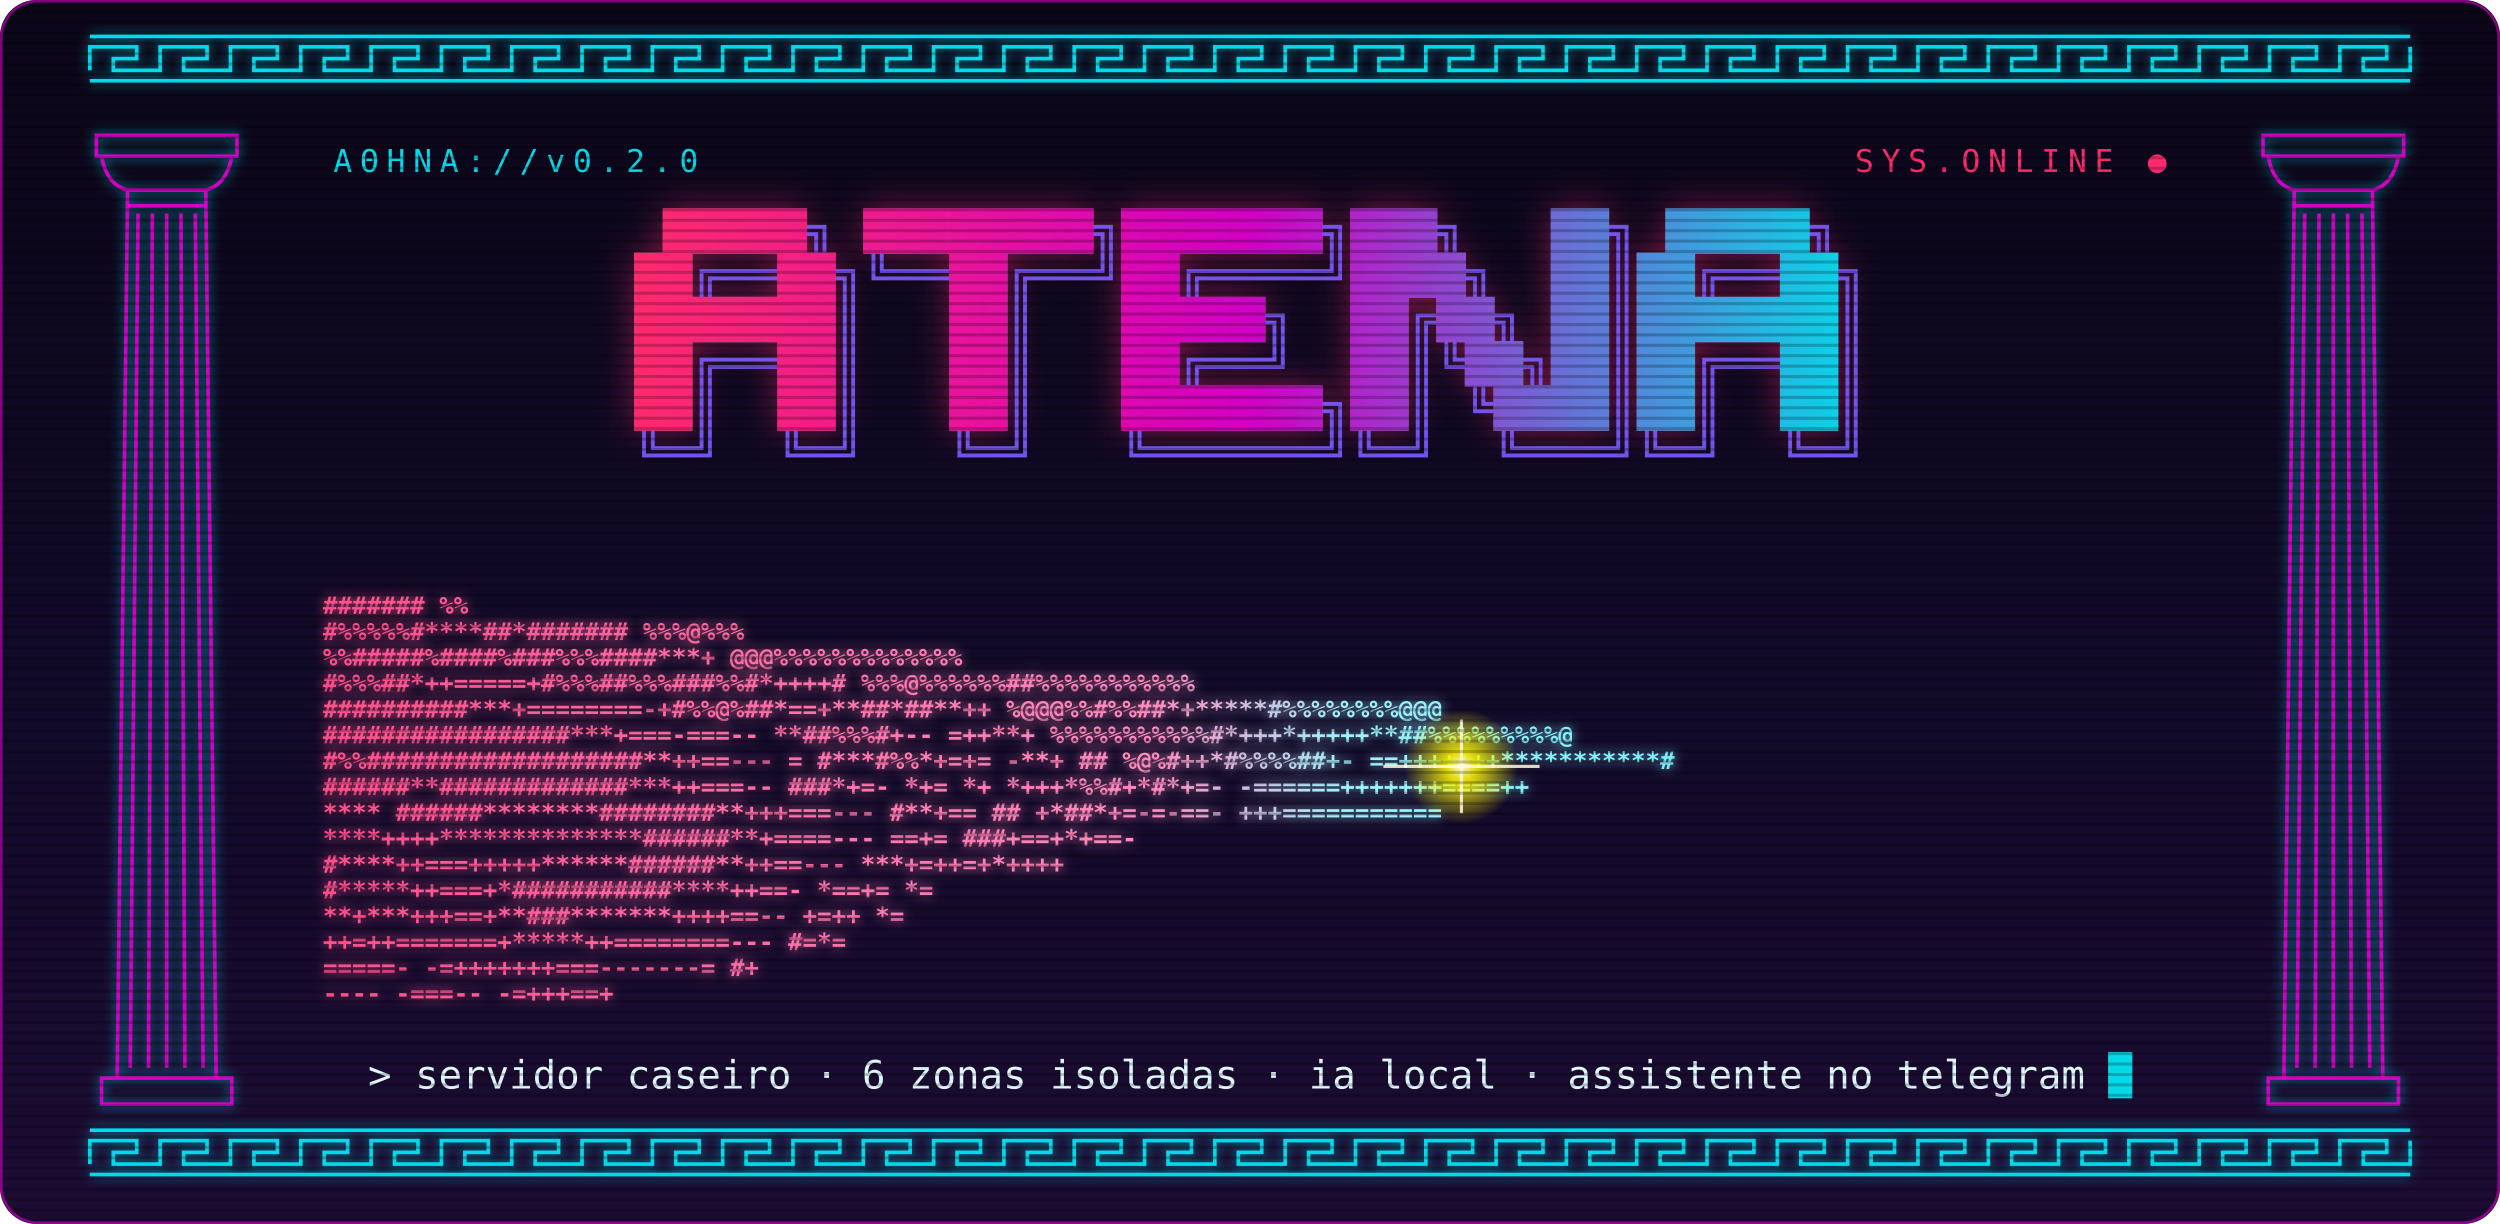
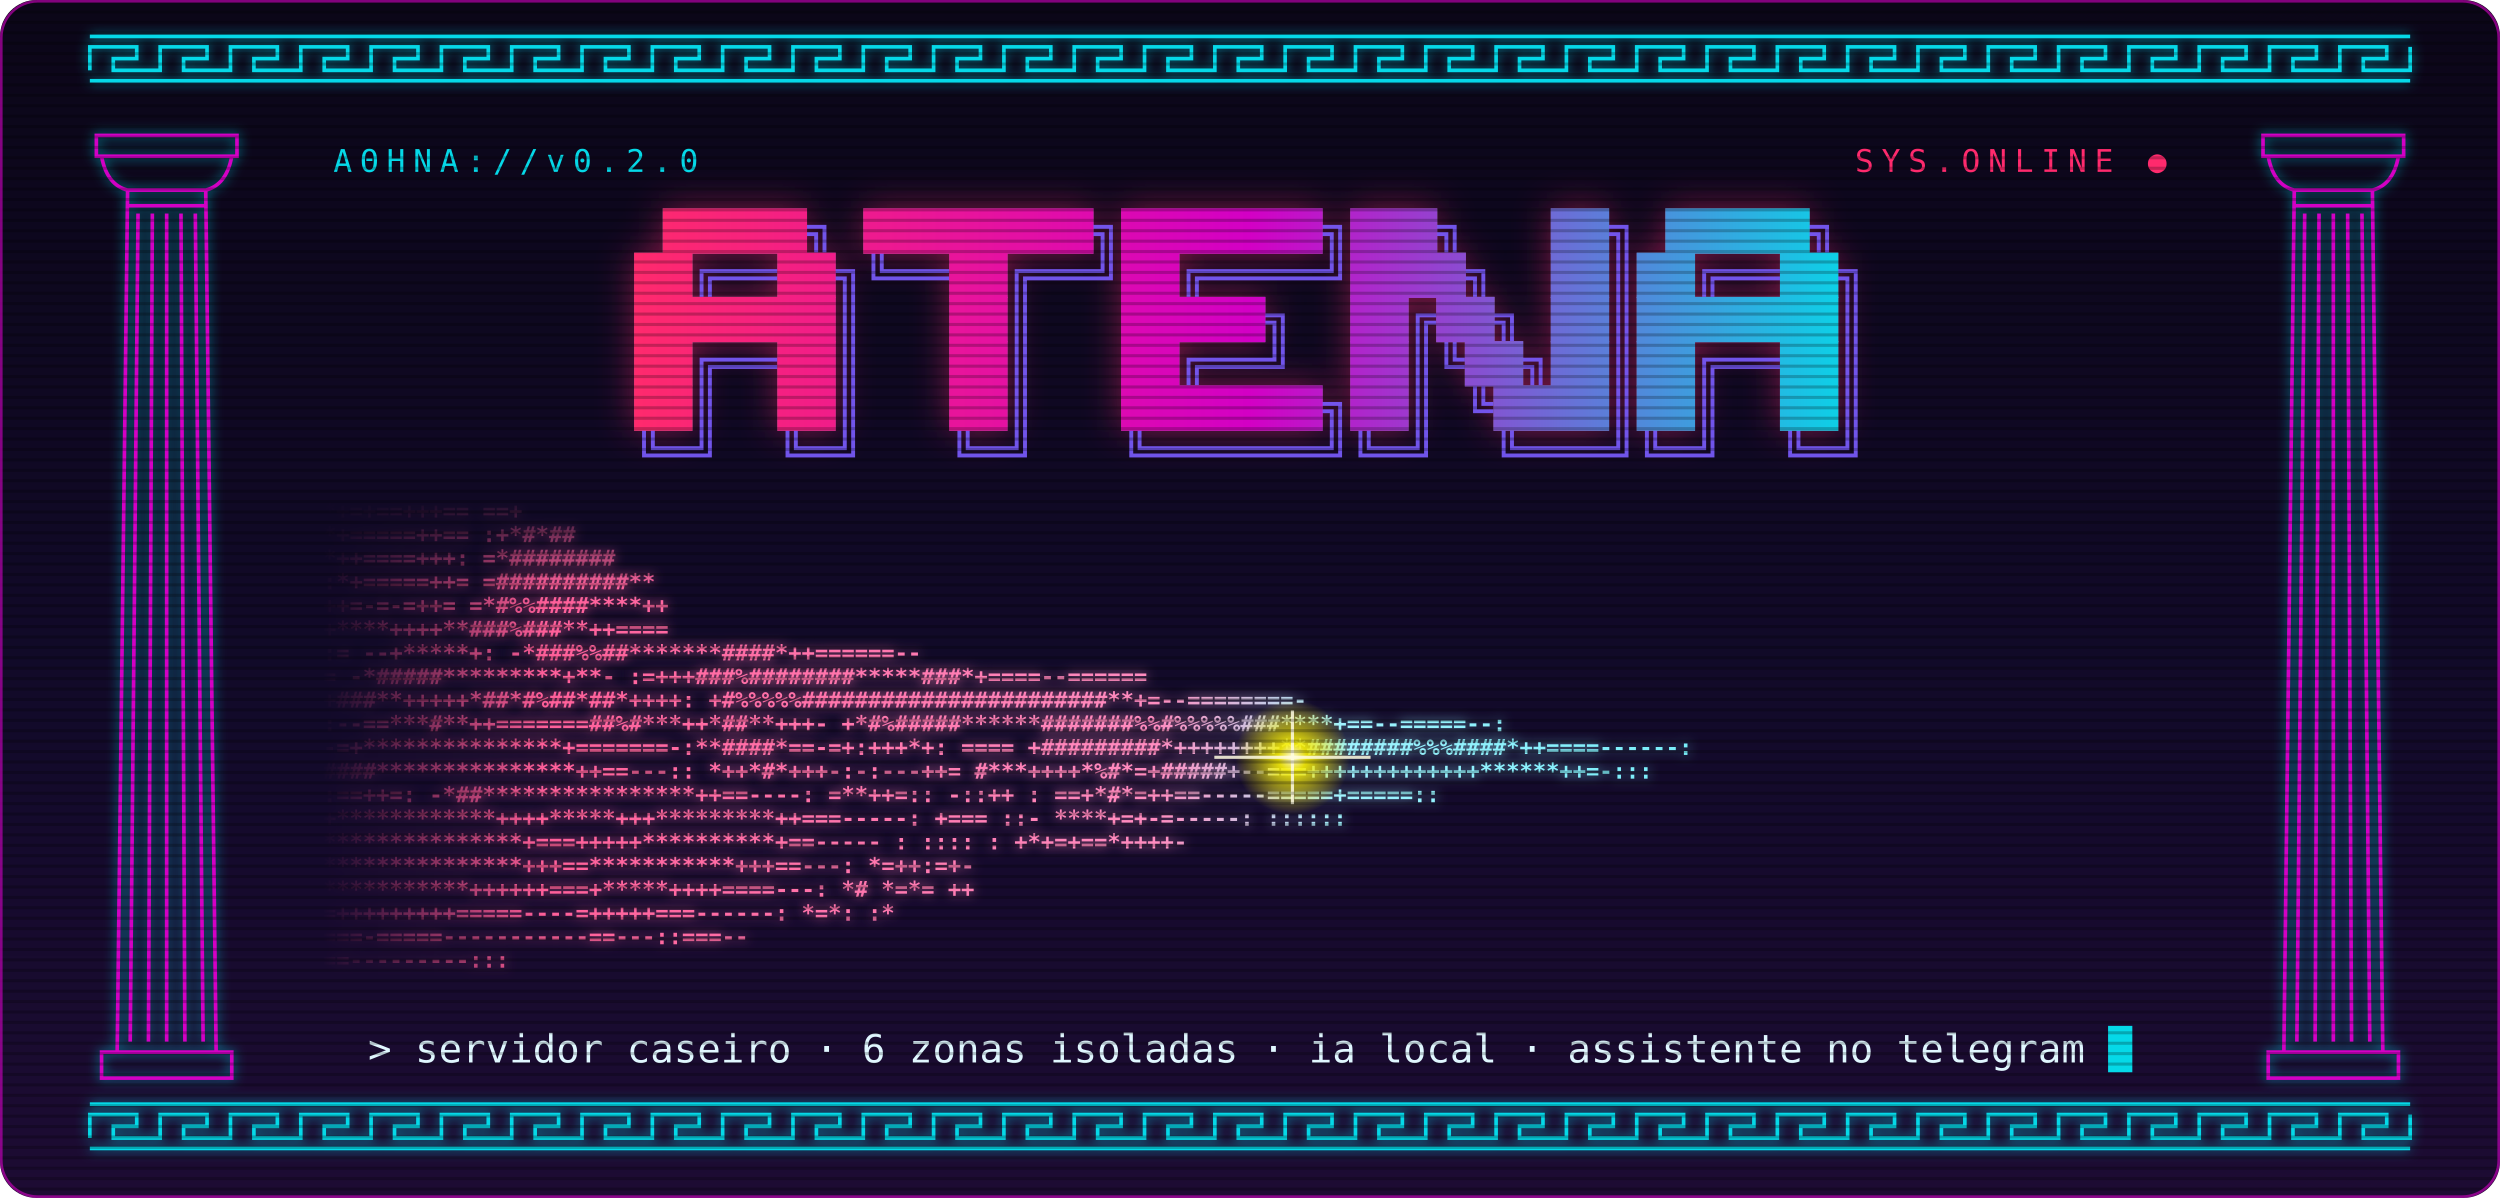
- <svg xmlns="http://www.w3.org/2000/svg" viewBox="0 0 960 470" width="960" height="470" role="img" aria-label="ATENA">
+ <svg xmlns="http://www.w3.org/2000/svg" viewBox="0 0 960 460" width="960" height="460" role="img" aria-label="ATENA">
  <defs>
    <linearGradient id="neon" gradientUnits="userSpaceOnUse" x1="244" y1="0" x2="716" y2="0">
      <stop offset="0" stop-color="#ff2a6d" />
      <stop offset=".5" stop-color="#d300c5" />
      <stop offset="1" stop-color="#05d9e8" />
    </linearGradient>
    <linearGradient id="maos" gradientUnits="userSpaceOnUse" x1="124" y1="0" x2="836" y2="0">
      <stop offset="0" stop-color="#ff4f8b" />
      <stop offset=".45" stop-color="#ff8cc0" />
      <stop offset=".55" stop-color="#9ff3ff" />
      <stop offset="1" stop-color="#3fe6f2" />
    </linearGradient>
    <linearGradient id="fundo" x1="0" y1="0" x2="0" y2="1">
      <stop offset="0" stop-color="#0b0618" />
      <stop offset=".6" stop-color="#120a2a" />
      <stop offset="1" stop-color="#1d0b33" />
    </linearGradient>
    <radialGradient id="luz">
      <stop offset="0" stop-color="#fffbe0" />
      <stop offset=".25" stop-color="#f9f002" stop-opacity=".9" />
      <stop offset="1" stop-color="#f9f002" stop-opacity="0" />
    </radialGradient>
+     <linearGradient id="lados" gradientUnits="userSpaceOnUse" x1="124" y1="0" x2="836" y2="0">
+       <stop offset="0" stop-color="#000" />
+       <stop offset=".12" stop-color="#fff" />
+       <stop offset=".86" stop-color="#fff" />
+       <stop offset="1" stop-color="#000" />
+     </linearGradient>
+     <linearGradient id="topo" gradientUnits="userSpaceOnUse" x1="0" y1="190" x2="0" y2="226">
+       <stop offset="0" stop-color="#000" />
+       <stop offset="1" stop-color="#000" stop-opacity="0" />
+     </linearGradient>
+     <mask id="desvanece" maskUnits="userSpaceOnUse" x="0" y="0" width="960" height="460">
+       <rect x="124" y="180" width="712" height="460" fill="url(#lados)" />
+       <rect x="124" y="180" width="712" height="46" fill="url(#topo)" />
+     </mask>
    <filter id="brilho" x="-20%" y="-40%" width="140%" height="180%">
      <feGaussianBlur stdDeviation="7" />
    </filter>
    <filter id="brilho-fino" x="-10%" y="-10%" width="120%" height="120%">
      <feGaussianBlur stdDeviation="2.2" />
    </filter>
    <pattern id="varredura" width="4" height="4" patternUnits="userSpaceOnUse">
      <rect width="4" height="1.2" fill="#000" opacity=".22" />
    </pattern>
    <clipPath id="moldura">
-       <rect width="960" height="470" rx="14" />
+       <rect width="960" height="460" rx="14" />
    </clipPath>
  </defs>
  <style>
  .glitch-c { animation: gc 7s steps(1) infinite; }
  .glitch-m { animation: gm 7s steps(1) infinite; }
-   .faisca { animation: pulso 2.4s ease-in-out infinite; transform-origin: 561.2px 294.3px; }
+   .faisca { animation: pulso 2.4s ease-in-out infinite; transform-origin: 496.3px 290.8px; }
  .cursor { animation: pisca 1.1s steps(1) infinite; }
  @keyframes gc { 0%,88%,100% { transform: translate(-2px,0); } 90% { transform: translate(-9px,2px); } 92% { transform: translate(5px,-1px); } 94% { transform: translate(-4px,0); } }
  @keyframes gm { 0%,88%,100% { transform: translate(2px,0); } 90% { transform: translate(8px,-2px); } 92% { transform: translate(-6px,1px); } 94% { transform: translate(3px,0); } }
  @keyframes pulso { 0%,100% { opacity: .75; transform: scale(.85); } 50% { opacity: 1; transform: scale(1.15); } }
  @keyframes pisca { 50% { opacity: 0; } }
  @media (prefers-reduced-motion: reduce) { .glitch-c, .glitch-m, .faisca, .cursor { animation: none; } }
  text { font-family: ui-monospace, "SFMono-Regular", Menlo, Consolas, "DejaVu Sans Mono", monospace; }
-   .maos text { font-size: 9.27px; font-weight: 700; white-space: pre; }
+   .maos text { font-size: 8.48px; font-weight: 700; white-space: pre; }
</style>
  <g clip-path="url(#moldura)">
-     <rect width="960" height="470" fill="url(#fundo)" />
+     <rect width="960" height="460" fill="url(#fundo)" />
    <g stroke="#05d9e8" fill="none" stroke-width="1.4">
      <g filter="url(#brilho-fino)" opacity=".7">
        <path d="M34.5 27.0V18.0 H52.5V22.5H43.5V27.0H61.5V18.0 H79.5V22.5H70.5V27.0H88.5V18.0 H106.5V22.5H97.5V27.0H115.5V18.0 H133.5V22.5H124.5V27.0H142.5V18.0 H160.5V22.5H151.5V27.0H169.5V18.0 H187.5V22.5H178.5V27.0H196.5V18.0 H214.5V22.5H205.5V27.0H223.5V18.0 H241.5V22.5H232.5V27.0H250.5V18.0 H268.5V22.5H259.5V27.0H277.5V18.0 H295.5V22.5H286.5V27.0H304.5V18.0 H322.5V22.5H313.5V27.0H331.5V18.0 H349.5V22.5H340.5V27.0H358.5V18.0 H376.5V22.5H367.5V27.0H385.5V18.0 H403.5V22.5H394.5V27.0H412.5V18.0 H430.5V22.5H421.5V27.0H439.5V18.0 H457.5V22.5H448.5V27.0H466.5V18.0 H484.5V22.5H475.5V27.0H493.5V18.0 H511.5V22.5H502.5V27.0H520.5V18.0 H538.5V22.5H529.5V27.0H547.5V18.0 H565.5V22.5H556.5V27.0H574.5V18.0 H592.5V22.5H583.5V27.0H601.5V18.0 H619.5V22.5H610.5V27.0H628.5V18.0 H646.5V22.5H637.5V27.0H655.5V18.0 H673.5V22.5H664.5V27.0H682.5V18.0 H700.5V22.5H691.5V27.0H709.5V18.0 H727.5V22.5H718.5V27.0H736.5V18.0 H754.5V22.5H745.5V27.0H763.5V18.0 H781.5V22.5H772.5V27.0H790.5V18.0 H808.5V22.5H799.5V27.0H817.5V18.0 H835.5V22.5H826.5V27.0H844.5V18.0 H862.5V22.5H853.5V27.0H871.5V18.0 H889.5V22.5H880.5V27.0H898.5V18.0 H916.5V22.5H907.5V27.0H925.5V18.0M34.5 14.0H925.5M34.5 31.0H925.5" />
-         <path d="M34.5 447.0V438.0 H52.5V442.5H43.5V447.0H61.5V438.0 H79.5V442.5H70.5V447.0H88.5V438.0 H106.5V442.5H97.5V447.0H115.5V438.0 H133.5V442.5H124.5V447.0H142.5V438.0 H160.5V442.5H151.5V447.0H169.5V438.0 H187.5V442.5H178.5V447.0H196.5V438.0 H214.5V442.5H205.5V447.0H223.5V438.0 H241.5V442.5H232.5V447.0H250.5V438.0 H268.5V442.5H259.5V447.0H277.5V438.0 H295.5V442.5H286.5V447.0H304.5V438.0 H322.5V442.5H313.5V447.0H331.5V438.0 H349.5V442.5H340.5V447.0H358.5V438.0 H376.5V442.5H367.5V447.0H385.5V438.0 H403.5V442.5H394.5V447.0H412.5V438.0 H430.5V442.5H421.5V447.0H439.5V438.0 H457.5V442.5H448.5V447.0H466.5V438.0 H484.5V442.5H475.5V447.0H493.5V438.0 H511.5V442.5H502.5V447.0H520.5V438.0 H538.5V442.5H529.5V447.0H547.5V438.0 H565.5V442.5H556.5V447.0H574.5V438.0 H592.5V442.5H583.5V447.0H601.5V438.0 H619.5V442.5H610.5V447.0H628.5V438.0 H646.5V442.5H637.5V447.0H655.5V438.0 H673.5V442.5H664.5V447.0H682.5V438.0 H700.5V442.5H691.5V447.0H709.5V438.0 H727.5V442.5H718.5V447.0H736.5V438.0 H754.5V442.5H745.5V447.0H763.5V438.0 H781.5V442.5H772.5V447.0H790.5V438.0 H808.5V442.5H799.5V447.0H817.5V438.0 H835.5V442.5H826.5V447.0H844.5V438.0 H862.5V442.5H853.5V447.0H871.5V438.0 H889.5V442.5H880.5V447.0H898.5V438.0 H916.5V442.5H907.5V447.0H925.5V438.0M34.5 434.0H925.5M34.5 451.0H925.5" />
-         <path d="M37 52h54v8h-54zM39 60Q41 71 49 73H79Q87 71 89 60M49 79H79M39 414h50v10h-50zM49 73L45 414M79 73L83 414M53.0 82L50.0 410M58.5 82L57.0 410M64.0 82L64.0 410M69.5 82L71.0 410M75.0 82L78.0 410" />
-         <path d="M869 52h54v8h-54zM871 60Q873 71 881 73H911Q919 71 921 60M881 79H911M871 414h50v10h-50zM881 73L877 414M911 73L915 414M885.0 82L882.0 410M890.5 82L889.0 410M896.0 82L896.0 410M901.5 82L903.0 410M907.0 82L910.0 410" />
+         <path d="M34.5 437.0V428.0 H52.5V432.5H43.5V437.0H61.5V428.0 H79.5V432.5H70.5V437.0H88.5V428.0 H106.5V432.5H97.5V437.0H115.5V428.0 H133.5V432.5H124.5V437.0H142.5V428.0 H160.5V432.5H151.5V437.0H169.5V428.0 H187.5V432.5H178.5V437.0H196.5V428.0 H214.5V432.5H205.5V437.0H223.5V428.0 H241.5V432.5H232.5V437.0H250.5V428.0 H268.5V432.5H259.5V437.0H277.5V428.0 H295.5V432.5H286.5V437.0H304.5V428.0 H322.5V432.5H313.5V437.0H331.5V428.0 H349.5V432.5H340.5V437.0H358.5V428.0 H376.5V432.5H367.5V437.0H385.5V428.0 H403.5V432.5H394.5V437.0H412.5V428.0 H430.5V432.5H421.5V437.0H439.5V428.0 H457.5V432.5H448.5V437.0H466.5V428.0 H484.5V432.5H475.5V437.0H493.5V428.0 H511.5V432.5H502.5V437.0H520.5V428.0 H538.5V432.5H529.5V437.0H547.5V428.0 H565.5V432.5H556.5V437.0H574.5V428.0 H592.5V432.5H583.5V437.0H601.5V428.0 H619.5V432.5H610.5V437.0H628.5V428.0 H646.5V432.5H637.5V437.0H655.5V428.0 H673.5V432.5H664.5V437.0H682.5V428.0 H700.5V432.5H691.5V437.0H709.5V428.0 H727.5V432.5H718.5V437.0H736.5V428.0 H754.5V432.5H745.5V437.0H763.5V428.0 H781.5V432.5H772.5V437.0H790.5V428.0 H808.5V432.5H799.5V437.0H817.5V428.0 H835.5V432.5H826.5V437.0H844.5V428.0 H862.5V432.5H853.5V437.0H871.5V428.0 H889.5V432.5H880.5V437.0H898.5V428.0 H916.5V432.5H907.5V437.0H925.5V428.0M34.5 424.0H925.5M34.5 441.0H925.5" />
+         <path d="M37 52h54v8h-54zM39 60Q41 71 49 73H79Q87 71 89 60M49 79H79M39 404h50v10h-50zM49 73L45 404M79 73L83 404M53.0 82L50.0 400M58.5 82L57.0 400M64.0 82L64.0 400M69.5 82L71.0 400M75.0 82L78.0 400" />
+         <path d="M869 52h54v8h-54zM871 60Q873 71 881 73H911Q919 71 921 60M881 79H911M871 404h50v10h-50zM881 73L877 404M911 73L915 404M885.0 82L882.0 400M890.5 82L889.0 400M896.0 82L896.0 400M901.5 82L903.0 400M907.0 82L910.0 400" />
      </g>
      <path d="M34.5 27.0V18.0 H52.5V22.5H43.5V27.0H61.5V18.0 H79.5V22.5H70.5V27.0H88.5V18.0 H106.5V22.5H97.5V27.0H115.5V18.0 H133.5V22.5H124.5V27.0H142.5V18.0 H160.5V22.5H151.5V27.0H169.5V18.0 H187.5V22.5H178.5V27.0H196.5V18.0 H214.5V22.5H205.5V27.0H223.5V18.0 H241.5V22.5H232.5V27.0H250.5V18.0 H268.5V22.5H259.5V27.0H277.5V18.0 H295.5V22.5H286.5V27.0H304.5V18.0 H322.5V22.5H313.5V27.0H331.5V18.0 H349.5V22.5H340.5V27.0H358.5V18.0 H376.5V22.5H367.5V27.0H385.5V18.0 H403.5V22.5H394.5V27.0H412.5V18.0 H430.5V22.5H421.5V27.0H439.5V18.0 H457.5V22.5H448.5V27.0H466.5V18.0 H484.5V22.5H475.5V27.0H493.5V18.0 H511.5V22.5H502.5V27.0H520.5V18.0 H538.5V22.5H529.5V27.0H547.5V18.0 H565.5V22.5H556.5V27.0H574.5V18.0 H592.5V22.5H583.5V27.0H601.5V18.0 H619.5V22.5H610.5V27.0H628.5V18.0 H646.5V22.5H637.5V27.0H655.5V18.0 H673.5V22.5H664.5V27.0H682.5V18.0 H700.5V22.5H691.5V27.0H709.5V18.0 H727.5V22.5H718.5V27.0H736.5V18.0 H754.5V22.5H745.5V27.0H763.5V18.0 H781.5V22.5H772.5V27.0H790.5V18.0 H808.5V22.5H799.5V27.0H817.5V18.0 H835.5V22.5H826.5V27.0H844.5V18.0 H862.5V22.5H853.5V27.0H871.5V18.0 H889.5V22.5H880.5V27.0H898.5V18.0 H916.5V22.5H907.5V27.0H925.5V18.0M34.5 14.0H925.5M34.5 31.0H925.5" />
-       <path d="M34.5 447.0V438.0 H52.5V442.5H43.5V447.0H61.5V438.0 H79.5V442.5H70.5V447.0H88.5V438.0 H106.5V442.5H97.5V447.0H115.5V438.0 H133.5V442.5H124.5V447.0H142.5V438.0 H160.5V442.5H151.5V447.0H169.5V438.0 H187.5V442.5H178.5V447.0H196.5V438.0 H214.5V442.5H205.5V447.0H223.5V438.0 H241.5V442.5H232.5V447.0H250.5V438.0 H268.5V442.5H259.5V447.0H277.5V438.0 H295.5V442.5H286.5V447.0H304.5V438.0 H322.5V442.5H313.5V447.0H331.5V438.0 H349.5V442.5H340.5V447.0H358.5V438.0 H376.5V442.5H367.5V447.0H385.5V438.0 H403.5V442.5H394.5V447.0H412.5V438.0 H430.5V442.5H421.5V447.0H439.5V438.0 H457.5V442.5H448.5V447.0H466.5V438.0 H484.5V442.5H475.5V447.0H493.5V438.0 H511.5V442.5H502.5V447.0H520.5V438.0 H538.5V442.5H529.5V447.0H547.5V438.0 H565.5V442.5H556.5V447.0H574.5V438.0 H592.5V442.5H583.5V447.0H601.5V438.0 H619.5V442.5H610.5V447.0H628.5V438.0 H646.5V442.5H637.5V447.0H655.5V438.0 H673.5V442.5H664.5V447.0H682.5V438.0 H700.5V442.5H691.5V447.0H709.5V438.0 H727.5V442.5H718.5V447.0H736.5V438.0 H754.5V442.5H745.5V447.0H763.5V438.0 H781.5V442.5H772.5V447.0H790.5V438.0 H808.5V442.5H799.5V447.0H817.5V438.0 H835.5V442.5H826.5V447.0H844.5V438.0 H862.5V442.5H853.5V447.0H871.5V438.0 H889.5V442.5H880.5V447.0H898.5V438.0 H916.5V442.5H907.5V447.0H925.5V438.0M34.5 434.0H925.5M34.5 451.0H925.5" />
-       <path d="M37 52h54v8h-54zM39 60Q41 71 49 73H79Q87 71 89 60M49 79H79M39 414h50v10h-50zM49 73L45 414M79 73L83 414M53.0 82L50.0 410M58.5 82L57.0 410M64.0 82L64.0 410M69.5 82L71.0 410M75.0 82L78.0 410" stroke="#d300c5" />
-       <path d="M869 52h54v8h-54zM871 60Q873 71 881 73H911Q919 71 921 60M881 79H911M871 414h50v10h-50zM881 73L877 414M911 73L915 414M885.0 82L882.0 410M890.5 82L889.0 410M896.0 82L896.0 410M901.5 82L903.0 410M907.0 82L910.0 410" stroke="#d300c5" />
+       <path d="M34.5 437.0V428.0 H52.5V432.5H43.5V437.0H61.5V428.0 H79.5V432.5H70.5V437.0H88.5V428.0 H106.5V432.5H97.5V437.0H115.5V428.0 H133.5V432.5H124.5V437.0H142.5V428.0 H160.5V432.5H151.5V437.0H169.5V428.0 H187.5V432.5H178.5V437.0H196.5V428.0 H214.5V432.5H205.5V437.0H223.5V428.0 H241.5V432.5H232.5V437.0H250.5V428.0 H268.5V432.5H259.5V437.0H277.5V428.0 H295.5V432.5H286.5V437.0H304.5V428.0 H322.5V432.5H313.5V437.0H331.5V428.0 H349.5V432.5H340.5V437.0H358.5V428.0 H376.5V432.5H367.5V437.0H385.5V428.0 H403.5V432.5H394.5V437.0H412.5V428.0 H430.5V432.5H421.5V437.0H439.5V428.0 H457.5V432.5H448.5V437.0H466.5V428.0 H484.5V432.5H475.5V437.0H493.5V428.0 H511.5V432.5H502.5V437.0H520.5V428.0 H538.5V432.5H529.5V437.0H547.5V428.0 H565.5V432.5H556.5V437.0H574.5V428.0 H592.5V432.5H583.5V437.0H601.5V428.0 H619.5V432.5H610.5V437.0H628.5V428.0 H646.5V432.5H637.5V437.0H655.5V428.0 H673.5V432.5H664.5V437.0H682.5V428.0 H700.5V432.5H691.5V437.0H709.5V428.0 H727.5V432.5H718.5V437.0H736.5V428.0 H754.5V432.5H745.5V437.0H763.5V428.0 H781.5V432.5H772.5V437.0H790.5V428.0 H808.5V432.5H799.5V437.0H817.5V428.0 H835.5V432.5H826.5V437.0H844.5V428.0 H862.5V432.5H853.5V437.0H871.5V428.0 H889.5V432.5H880.5V437.0H898.5V428.0 H916.5V432.5H907.5V437.0H925.5V428.0M34.5 424.0H925.5M34.5 441.0H925.5" />
+       <path d="M37 52h54v8h-54zM39 60Q41 71 49 73H79Q87 71 89 60M49 79H79M39 404h50v10h-50zM49 73L45 404M79 73L83 404M53.0 82L50.0 400M58.5 82L57.0 400M64.0 82L64.0 400M69.5 82L71.0 400M75.0 82L78.0 400" stroke="#d300c5" />
+       <path d="M869 52h54v8h-54zM871 60Q873 71 881 73H911Q919 71 921 60M881 79H911M871 404h50v10h-50zM881 73L877 404M911 73L915 404M885.0 82L882.0 400M890.5 82L889.0 400M896.0 82L896.0 400M901.5 82L903.0 400M907.0 82L910.0 400" stroke="#d300c5" />
    </g>
    <g fill="#ff2a6d" opacity=".45" filter="url(#brilho)">
      <rect x="254.5" y="80" width="55.4" height="17.4" />
      <rect x="331.5" y="80" width="88.4" height="17.4" />
      <rect x="430.5" y="80" width="77.4" height="17.4" />
      <rect x="518.5" y="80" width="33.4" height="17.4" />
      <rect x="595.5" y="80" width="22.4" height="17.4" />
      <rect x="639.5" y="80" width="55.4" height="17.4" />
      <rect x="243.5" y="97" width="22.4" height="17.4" />
      <rect x="298.5" y="97" width="22.4" height="17.4" />
      <rect x="364.5" y="97" width="22.4" height="17.4" />
      <rect x="430.5" y="97" width="22.4" height="17.4" />
      <rect x="518.5" y="97" width="44.4" height="17.4" />
      <rect x="595.5" y="97" width="22.4" height="17.4" />
      <rect x="628.5" y="97" width="22.4" height="17.4" />
      <rect x="683.5" y="97" width="22.4" height="17.4" />
      <rect x="243.5" y="114" width="77.4" height="17.4" />
      <rect x="364.5" y="114" width="22.4" height="17.4" />
      <rect x="430.5" y="114" width="55.4" height="17.4" />
      <rect x="518.5" y="114" width="22.4" height="17.4" />
      <rect x="551.5" y="114" width="22.4" height="17.4" />
      <rect x="595.5" y="114" width="22.4" height="17.4" />
      <rect x="628.5" y="114" width="77.4" height="17.4" />
      <rect x="243.5" y="131" width="22.4" height="17.4" />
      <rect x="298.5" y="131" width="22.4" height="17.4" />
      <rect x="364.5" y="131" width="22.4" height="17.4" />
      <rect x="430.5" y="131" width="22.4" height="17.4" />
      <rect x="518.5" y="131" width="22.4" height="17.4" />
      <rect x="562.5" y="131" width="22.4" height="17.4" />
      <rect x="595.5" y="131" width="22.4" height="17.4" />
      <rect x="628.5" y="131" width="22.4" height="17.4" />
      <rect x="683.5" y="131" width="22.4" height="17.4" />
      <rect x="243.5" y="148" width="22.4" height="17.4" />
      <rect x="298.5" y="148" width="22.4" height="17.4" />
      <rect x="364.5" y="148" width="22.4" height="17.4" />
      <rect x="430.5" y="148" width="77.4" height="17.4" />
      <rect x="518.5" y="148" width="22.4" height="17.4" />
      <rect x="573.5" y="148" width="44.4" height="17.4" />
      <rect x="628.5" y="148" width="22.4" height="17.4" />
      <rect x="683.5" y="148" width="22.4" height="17.4" />
    </g>
    <g class="glitch-c" fill="#05d9e8" opacity=".5">
      <rect x="254.5" y="80" width="55.4" height="17.4" />
      <rect x="331.5" y="80" width="88.4" height="17.4" />
      <rect x="430.5" y="80" width="77.4" height="17.4" />
      <rect x="518.5" y="80" width="33.4" height="17.4" />
      <rect x="595.5" y="80" width="22.4" height="17.4" />
      <rect x="639.5" y="80" width="55.4" height="17.4" />
      <rect x="243.5" y="97" width="22.4" height="17.4" />
      <rect x="298.5" y="97" width="22.4" height="17.4" />
      <rect x="364.5" y="97" width="22.4" height="17.4" />
      <rect x="430.5" y="97" width="22.4" height="17.4" />
      <rect x="518.5" y="97" width="44.4" height="17.4" />
      <rect x="595.5" y="97" width="22.4" height="17.4" />
      <rect x="628.5" y="97" width="22.4" height="17.4" />
      <rect x="683.5" y="97" width="22.4" height="17.4" />
      <rect x="243.5" y="114" width="77.4" height="17.4" />
      <rect x="364.5" y="114" width="22.4" height="17.4" />
      <rect x="430.5" y="114" width="55.4" height="17.4" />
      <rect x="518.5" y="114" width="22.4" height="17.4" />
      <rect x="551.5" y="114" width="22.4" height="17.4" />
      <rect x="595.5" y="114" width="22.4" height="17.4" />
      <rect x="628.5" y="114" width="77.4" height="17.4" />
      <rect x="243.5" y="131" width="22.4" height="17.4" />
      <rect x="298.5" y="131" width="22.4" height="17.4" />
      <rect x="364.5" y="131" width="22.4" height="17.4" />
      <rect x="430.5" y="131" width="22.4" height="17.4" />
      <rect x="518.5" y="131" width="22.4" height="17.4" />
      <rect x="562.5" y="131" width="22.4" height="17.4" />
      <rect x="595.5" y="131" width="22.4" height="17.4" />
      <rect x="628.5" y="131" width="22.4" height="17.4" />
      <rect x="683.5" y="131" width="22.4" height="17.4" />
      <rect x="243.5" y="148" width="22.4" height="17.4" />
      <rect x="298.5" y="148" width="22.4" height="17.4" />
      <rect x="364.5" y="148" width="22.4" height="17.4" />
      <rect x="430.5" y="148" width="77.4" height="17.4" />
      <rect x="518.5" y="148" width="22.4" height="17.4" />
      <rect x="573.5" y="148" width="44.4" height="17.4" />
      <rect x="628.5" y="148" width="22.4" height="17.4" />
      <rect x="683.5" y="148" width="22.4" height="17.4" />
    </g>
    <g class="glitch-m" fill="#ff2a6d" opacity=".5">
      <rect x="254.5" y="80" width="55.4" height="17.4" />
      <rect x="331.5" y="80" width="88.4" height="17.4" />
      <rect x="430.5" y="80" width="77.4" height="17.4" />
      <rect x="518.5" y="80" width="33.4" height="17.4" />
      <rect x="595.5" y="80" width="22.4" height="17.4" />
      <rect x="639.5" y="80" width="55.4" height="17.4" />
      <rect x="243.5" y="97" width="22.4" height="17.4" />
      <rect x="298.5" y="97" width="22.4" height="17.4" />
      <rect x="364.5" y="97" width="22.4" height="17.4" />
      <rect x="430.5" y="97" width="22.4" height="17.4" />
      <rect x="518.5" y="97" width="44.4" height="17.4" />
      <rect x="595.5" y="97" width="22.4" height="17.4" />
      <rect x="628.5" y="97" width="22.4" height="17.4" />
      <rect x="683.5" y="97" width="22.4" height="17.4" />
      <rect x="243.5" y="114" width="77.4" height="17.4" />
      <rect x="364.5" y="114" width="22.4" height="17.4" />
      <rect x="430.5" y="114" width="55.4" height="17.4" />
      <rect x="518.5" y="114" width="22.4" height="17.4" />
      <rect x="551.5" y="114" width="22.4" height="17.4" />
      <rect x="595.5" y="114" width="22.4" height="17.4" />
      <rect x="628.5" y="114" width="77.4" height="17.4" />
      <rect x="243.5" y="131" width="22.4" height="17.4" />
      <rect x="298.5" y="131" width="22.4" height="17.4" />
      <rect x="364.5" y="131" width="22.4" height="17.4" />
      <rect x="430.5" y="131" width="22.4" height="17.4" />
      <rect x="518.5" y="131" width="22.4" height="17.4" />
      <rect x="562.5" y="131" width="22.4" height="17.4" />
      <rect x="595.5" y="131" width="22.4" height="17.4" />
      <rect x="628.5" y="131" width="22.4" height="17.4" />
      <rect x="683.5" y="131" width="22.4" height="17.4" />
      <rect x="243.5" y="148" width="22.4" height="17.4" />
      <rect x="298.5" y="148" width="22.4" height="17.4" />
      <rect x="364.5" y="148" width="22.4" height="17.4" />
      <rect x="430.5" y="148" width="77.4" height="17.4" />
      <rect x="518.5" y="148" width="22.4" height="17.4" />
      <rect x="573.5" y="148" width="44.4" height="17.4" />
      <rect x="628.5" y="148" width="22.4" height="17.4" />
      <rect x="683.5" y="148" width="22.4" height="17.4" />
    </g>
    <path d="M309.5 87.1H316.6V97M309.5 89.9H313.4V97M419.5 87.1H426.6V97M419.5 89.9H423.4V97M507.5 87.1H514.6V97M507.5 89.9H511.4V97M551.5 87.1H558.6V97M551.5 89.9H555.4V97M617.5 87.1H624.6V97M617.5 89.9H621.4V97M694.5 87.1H701.6V97M694.5 89.9H698.4V97M269.4 114V104.1H276.5M272.6 114V106.9H276.5M276.5 104.1H287.5M276.5 106.9H287.5M287.5 104.1H298.5M287.5 106.9H298.5M320.5 104.1H327.6V114M320.5 106.9H324.4V114M335.4 97V106.9H342.5M338.6 97V104.1H342.5M342.5 104.1H353.5M342.5 106.9H353.5M353.5 104.1H364.5M353.5 106.9H364.5M390.4 114V104.1H397.5M393.6 114V106.9H397.5M397.5 104.1H408.5M397.5 106.9H408.5M408.5 104.1H419.5M408.5 106.9H419.5M426.6 97V106.9H419.5M423.4 97V104.1H419.5M456.4 114V104.1H463.5M459.6 114V106.9H463.5M463.5 104.1H474.5M463.5 106.9H474.5M474.5 104.1H485.5M474.5 106.9H485.5M485.5 104.1H496.5M485.5 106.9H496.5M496.5 104.1H507.5M496.5 106.9H507.5M514.6 97V106.9H507.5M511.4 97V104.1H507.5M562.5 104.1H569.6V114M562.5 106.9H566.4V114M621.4 97V114M624.6 97V114M654.4 114V104.1H661.5M657.6 114V106.9H661.5M661.5 104.1H672.5M661.5 106.9H672.5M672.5 104.1H683.5M672.5 106.9H683.5M705.5 104.1H712.6V114M705.5 106.9H709.4V114M324.4 114V131M327.6 114V131M390.4 114V131M393.6 114V131M485.5 121.1H492.6V131M485.5 123.9H489.4V131M544.4 131V121.1H551.5M547.6 131V123.9H551.5M573.5 121.1H580.6V131M573.5 123.9H577.4V131M621.4 114V131M624.6 114V131M709.4 114V131M712.6 114V131M269.4 148V138.1H276.5M272.6 148V140.9H276.5M276.5 138.1H287.5M276.5 140.9H287.5M287.5 138.1H298.5M287.5 140.9H298.5M324.4 131V148M327.6 131V148M390.4 131V148M393.6 131V148M456.4 148V138.1H463.5M459.6 148V140.9H463.5M463.5 138.1H474.5M463.5 140.9H474.5M474.5 138.1H485.5M474.5 140.9H485.5M492.6 131V140.9H485.5M489.4 131V138.1H485.5M544.4 131V148M547.6 131V148M555.4 131V140.9H562.5M558.6 131V138.1H562.5M584.5 138.1H591.6V148M584.5 140.9H588.4V148M621.4 131V148M624.6 131V148M654.4 148V138.1H661.5M657.6 148V140.9H661.5M661.5 138.1H672.5M661.5 140.9H672.5M672.5 138.1H683.5M672.5 140.9H683.5M709.4 131V148M712.6 131V148M269.4 148V165M272.6 148V165M324.4 148V165M327.6 148V165M390.4 148V165M393.6 148V165M507.5 155.1H514.6V165M507.5 157.9H511.4V165M544.4 148V165M547.6 148V165M566.4 148V157.9H573.5M569.6 148V155.1H573.5M621.4 148V165M624.6 148V165M654.4 148V165M657.6 148V165M709.4 148V165M712.6 148V165M247.3 165V174.9H254.5M250.7 165V172.1H254.5M254.5 172.1H265.5M254.5 174.9H265.5M272.6 165V174.9H265.5M269.4 165V172.1H265.5M302.4 165V174.9H309.5M305.6 165V172.1H309.5M309.5 172.1H320.5M309.5 174.9H320.5M327.6 165V174.9H320.5M324.4 165V172.1H320.5M368.4 165V174.9H375.5M371.6 165V172.1H375.5M375.5 172.1H386.5M375.5 174.9H386.5M393.6 165V174.9H386.5M390.4 165V172.1H386.5M434.4 165V174.9H441.5M437.6 165V172.1H441.5M441.5 172.1H452.5M441.5 174.9H452.5M452.5 172.1H463.5M452.5 174.9H463.5M463.5 172.1H474.5M463.5 174.9H474.5M474.5 172.1H485.5M474.5 174.9H485.5M485.5 172.1H496.5M485.5 174.9H496.5M496.5 172.1H507.5M496.5 174.9H507.5M514.6 165V174.9H507.5M511.4 165V172.1H507.5M522.4 165V174.9H529.5M525.6 165V172.1H529.5M529.5 172.1H540.5M529.5 174.9H540.5M547.6 165V174.9H540.5M544.4 165V172.1H540.5M577.4 165V174.9H584.5M580.6 165V172.1H584.5M584.5 172.1H595.5M584.5 174.9H595.5M595.5 172.1H606.5M595.5 174.9H606.5M606.5 172.1H617.5M606.5 174.9H617.5M624.6 165V174.9H617.5M621.4 165V172.1H617.5M632.4 165V174.9H639.5M635.6 165V172.1H639.5M639.5 172.1H650.5M639.5 174.9H650.5M657.6 165V174.9H650.5M654.4 165V172.1H650.5M687.4 165V174.9H694.5M690.6 165V172.1H694.5M694.5 172.1H705.5M694.5 174.9H705.5M712.6 165V174.9H705.5M709.4 165V172.1H705.5" stroke="#7a5cff" stroke-width="1.5" fill="none" opacity=".9" />
    <g fill="url(#neon)">
      <rect x="254.5" y="80" width="55.4" height="17.4" />
      <rect x="331.5" y="80" width="88.4" height="17.4" />
      <rect x="430.5" y="80" width="77.4" height="17.4" />
      <rect x="518.5" y="80" width="33.4" height="17.4" />
      <rect x="595.5" y="80" width="22.4" height="17.4" />
      <rect x="639.5" y="80" width="55.4" height="17.4" />
      <rect x="243.5" y="97" width="22.4" height="17.4" />
      <rect x="298.5" y="97" width="22.4" height="17.4" />
      <rect x="364.5" y="97" width="22.4" height="17.4" />
      <rect x="430.5" y="97" width="22.4" height="17.4" />
      <rect x="518.5" y="97" width="44.4" height="17.4" />
      <rect x="595.5" y="97" width="22.4" height="17.4" />
      <rect x="628.5" y="97" width="22.4" height="17.4" />
      <rect x="683.5" y="97" width="22.4" height="17.4" />
      <rect x="243.5" y="114" width="77.4" height="17.4" />
      <rect x="364.5" y="114" width="22.4" height="17.4" />
      <rect x="430.5" y="114" width="55.4" height="17.4" />
      <rect x="518.5" y="114" width="22.4" height="17.4" />
      <rect x="551.5" y="114" width="22.4" height="17.4" />
      <rect x="595.5" y="114" width="22.4" height="17.4" />
      <rect x="628.5" y="114" width="77.4" height="17.4" />
      <rect x="243.5" y="131" width="22.4" height="17.4" />
      <rect x="298.5" y="131" width="22.4" height="17.4" />
      <rect x="364.5" y="131" width="22.4" height="17.4" />
      <rect x="430.5" y="131" width="22.4" height="17.4" />
      <rect x="518.5" y="131" width="22.4" height="17.4" />
      <rect x="562.5" y="131" width="22.4" height="17.4" />
      <rect x="595.5" y="131" width="22.4" height="17.4" />
      <rect x="628.5" y="131" width="22.4" height="17.4" />
      <rect x="683.5" y="131" width="22.4" height="17.4" />
      <rect x="243.5" y="148" width="22.4" height="17.4" />
      <rect x="298.5" y="148" width="22.4" height="17.4" />
      <rect x="364.5" y="148" width="22.4" height="17.4" />
      <rect x="430.5" y="148" width="77.4" height="17.4" />
      <rect x="518.5" y="148" width="22.4" height="17.4" />
      <rect x="573.5" y="148" width="44.4" height="17.4" />
      <rect x="628.5" y="148" width="22.4" height="17.4" />
      <rect x="683.5" y="148" width="22.4" height="17.4" />
    </g>
-     <g class="maos" fill="url(#maos)" opacity=".8" filter="url(#brilho-fino)">
-       <text x="124" y="235.7" textLength="712.0" lengthAdjust="spacingAndGlyphs">                                               #######                                                                        %%</text>
-       <text x="124" y="245.7" textLength="712.0" lengthAdjust="spacingAndGlyphs">                                            #%%%%%#****##*#######                                                        %%%@%%%</text>
-       <text x="124" y="255.6" textLength="712.0" lengthAdjust="spacingAndGlyphs">                                        %%#####%####%###%%%####***+                                             @@@%%%%%%%%%%%%%</text>
-       <text x="124" y="265.5" textLength="712.0" lengthAdjust="spacingAndGlyphs">                                    #%%%##*++=====+#%%%##%%%###%%#*++++#                                 %%%@%%%%%%##%%%%%%%%%%%</text>
-       <text x="124" y="275.5" textLength="712.0" lengthAdjust="spacingAndGlyphs">                            ##########***+========-+#%%@%##*==+**##*##**++                        %@@@%%#%%##*+*****#%%%%%%%%@@@</text>
-       <text x="124" y="285.4" textLength="712.0" lengthAdjust="spacingAndGlyphs">                    #################***+===-===--  **##%%%#+--      =++**+                 %%%%%%%%%%%#*+++*+++++**##%%%%%%%%%@</text>
-       <text x="124" y="295.3" textLength="712.0" lengthAdjust="spacingAndGlyphs">              #%%###################**++==---  =     #***#%%*+=+=       -**+      ##      %@%#++*#%%%%##+- ==+++++++***********#</text>
-       <text x="124" y="305.3" textLength="712.0" lengthAdjust="spacingAndGlyphs">            ######**#############***++===--                ###*+=-        *+=    *+        *+++*%%#+*#*+=-  -======+++++++====++</text>
-       <text x="124" y="315.2" textLength="712.0" lengthAdjust="spacingAndGlyphs">****    ######********########**+++===---                     #**+==       ##               +*##*+=-=-==-         +++===========</text>
-       <text x="124" y="325.1" textLength="567.4" lengthAdjust="spacingAndGlyphs">****++++**************######**+====---                          ==+=                      ###+==+*+==-</text>
-       <text x="124" y="335.1" textLength="572.9" lengthAdjust="spacingAndGlyphs">#****++===+++++******######**++==---                                                     ***+=++=+*++++</text>
-       <text x="124" y="345.0" textLength="550.7" lengthAdjust="spacingAndGlyphs">#*****++===+*###########****++==-                                                         *==+=  *=</text>
-       <text x="124" y="354.9" textLength="545.1" lengthAdjust="spacingAndGlyphs">**+***+++==+**###*******++++==--                                                          +=++  *=</text>
-       <text x="124" y="364.9" textLength="522.9" lengthAdjust="spacingAndGlyphs">++=++=======+*****++========---                                                           #=*=</text>
-       <text x="124" y="374.8" textLength="511.8" lengthAdjust="spacingAndGlyphs">=====-   -=+++++++===-------=                                                             #+</text>
-       <text x="124" y="384.7" textLength="150.2" lengthAdjust="spacingAndGlyphs"> ----     -===--   -=+++==+</text>
-     </g>
-     <g class="maos" fill="url(#maos)">
-       <text x="124" y="235.7" textLength="712.0" lengthAdjust="spacingAndGlyphs">                                               #######                                                                        %%</text>
-       <text x="124" y="245.7" textLength="712.0" lengthAdjust="spacingAndGlyphs">                                            #%%%%%#****##*#######                                                        %%%@%%%</text>
-       <text x="124" y="255.6" textLength="712.0" lengthAdjust="spacingAndGlyphs">                                        %%#####%####%###%%%####***+                                             @@@%%%%%%%%%%%%%</text>
-       <text x="124" y="265.5" textLength="712.0" lengthAdjust="spacingAndGlyphs">                                    #%%%##*++=====+#%%%##%%%###%%#*++++#                                 %%%@%%%%%%##%%%%%%%%%%%</text>
-       <text x="124" y="275.5" textLength="712.0" lengthAdjust="spacingAndGlyphs">                            ##########***+========-+#%%@%##*==+**##*##**++                        %@@@%%#%%##*+*****#%%%%%%%%@@@</text>
-       <text x="124" y="285.4" textLength="712.0" lengthAdjust="spacingAndGlyphs">                    #################***+===-===--  **##%%%#+--      =++**+                 %%%%%%%%%%%#*+++*+++++**##%%%%%%%%%@</text>
-       <text x="124" y="295.3" textLength="712.0" lengthAdjust="spacingAndGlyphs">              #%%###################**++==---  =     #***#%%*+=+=       -**+      ##      %@%#++*#%%%%##+- ==+++++++***********#</text>
-       <text x="124" y="305.3" textLength="712.0" lengthAdjust="spacingAndGlyphs">            ######**#############***++===--                ###*+=-        *+=    *+        *+++*%%#+*#*+=-  -======+++++++====++</text>
-       <text x="124" y="315.2" textLength="712.0" lengthAdjust="spacingAndGlyphs">****    ######********########**+++===---                     #**+==       ##               +*##*+=-=-==-         +++===========</text>
-       <text x="124" y="325.1" textLength="567.4" lengthAdjust="spacingAndGlyphs">****++++**************######**+====---                          ==+=                      ###+==+*+==-</text>
-       <text x="124" y="335.1" textLength="572.9" lengthAdjust="spacingAndGlyphs">#****++===+++++******######**++==---                                                     ***+=++=+*++++</text>
-       <text x="124" y="345.0" textLength="550.7" lengthAdjust="spacingAndGlyphs">#*****++===+*###########****++==-                                                         *==+=  *=</text>
-       <text x="124" y="354.9" textLength="545.1" lengthAdjust="spacingAndGlyphs">**+***+++==+**###*******++++==--                                                          +=++  *=</text>
-       <text x="124" y="364.9" textLength="522.9" lengthAdjust="spacingAndGlyphs">++=++=======+*****++========---                                                           #=*=</text>
-       <text x="124" y="374.8" textLength="511.8" lengthAdjust="spacingAndGlyphs">=====-   -=+++++++===-------=                                                             #+</text>
-       <text x="124" y="384.7" textLength="150.2" lengthAdjust="spacingAndGlyphs"> ----     -===--   -=+++==+</text>
+     <g mask="url(#desvanece)">
+       <g class="maos" fill="url(#maos)" opacity=".8" filter="url(#brilho-fino)">
+         <text x="124" y="199.1" textLength="712.0" lengthAdjust="spacingAndGlyphs">                                                                                                                     *+=+==+++==         ==+</text>
+         <text x="124" y="208.2" textLength="712.0" lengthAdjust="spacingAndGlyphs">                                                                                                                    *+=====++==      :+*#*##</text>
+         <text x="124" y="217.2" textLength="712.0" lengthAdjust="spacingAndGlyphs">                                                                                                                   *++====+++:    =*########</text>
+         <text x="124" y="226.3" textLength="712.0" lengthAdjust="spacingAndGlyphs">                                                                                                                  :*+=====++=  =##########**</text>
+         <text x="124" y="235.4" textLength="712.0" lengthAdjust="spacingAndGlyphs">                                                                                                                  ++=-=-=++= =*#%%####****++</text>
+         <text x="124" y="244.5" textLength="712.0" lengthAdjust="spacingAndGlyphs">                                                                                                                  +****++++**###%###**++====</text>
+         <text x="124" y="253.6" textLength="712.0" lengthAdjust="spacingAndGlyphs">                                      :=      --+*****+:                                                     -*###%%##*******####*++======--</text>
+         <text x="124" y="262.7" textLength="712.0" lengthAdjust="spacingAndGlyphs">                                       =    -*#####*********+**-                                     :=+++###%########*****###*+====--======</text>
+         <text x="124" y="271.7" textLength="712.0" lengthAdjust="spacingAndGlyphs">                                        +###**+++++*##*#%##*##*++++:                           +#%%%%%#######################**+=--========-</text>
+         <text x="124" y="280.8" textLength="701.8" lengthAdjust="spacingAndGlyphs">                                :--==***#**++=======##%#***++*##**+++-                  +*#%#####******#######%%#%%%%%###****+==--=====--:</text>
+         <text x="124" y="289.9" textLength="676.4" lengthAdjust="spacingAndGlyphs">                        -=+***************+=======-:**####*==-=+:+++*+:       ==== +#########*++++++++**########%%%####*++====------:</text>
+         <text x="124" y="299.0" textLength="635.7" lengthAdjust="spacingAndGlyphs">                     ####***************++==---::    *++*#*+++-:-:---++=  #***++++*%#*=+#####+--===+++++++++++++******++=-:::</text>
+         <text x="124" y="308.1" textLength="569.6" lengthAdjust="spacingAndGlyphs">       :==++=:    -*##****************++==----:           =**++=:: -::++  :        ==+*#*=++==-----=====+=====::</text>
+         <text x="124" y="317.1" textLength="549.3" lengthAdjust="spacingAndGlyphs">+************++++*****+++*********++===-----:                +=== ::-             ****+=+-=-----:     ::::::</text>
+         <text x="124" y="326.2" textLength="478.1" lengthAdjust="spacingAndGlyphs">***************+===+++++**********+==----- :                 ::::   :            +*+=+==*++++-</text>
+         <text x="124" y="335.3" textLength="457.7" lengthAdjust="spacingAndGlyphs">***************+++==***********+++==---:                                          *=++:=+-</text>
+         <text x="124" y="344.4" textLength="452.6" lengthAdjust="spacingAndGlyphs">***********++++++===+*****++++====---:  *#                                        *=*= ++</text>
+         <text x="124" y="353.5" textLength="452.6" lengthAdjust="spacingAndGlyphs">=+++++++++=====----=+++++===------:                                               *=*: :*</text>
+         <text x="124" y="362.6" textLength="162.7" lengthAdjust="spacingAndGlyphs">===-=====-----------==---::===--</text>
+         <text x="124" y="371.6" textLength="71.2" lengthAdjust="spacingAndGlyphs">==---------:::</text>
+       </g>
+       <g class="maos" fill="url(#maos)">
+         <text x="124" y="199.1" textLength="712.0" lengthAdjust="spacingAndGlyphs">                                                                                                                     *+=+==+++==         ==+</text>
+         <text x="124" y="208.2" textLength="712.0" lengthAdjust="spacingAndGlyphs">                                                                                                                    *+=====++==      :+*#*##</text>
+         <text x="124" y="217.2" textLength="712.0" lengthAdjust="spacingAndGlyphs">                                                                                                                   *++====+++:    =*########</text>
+         <text x="124" y="226.3" textLength="712.0" lengthAdjust="spacingAndGlyphs">                                                                                                                  :*+=====++=  =##########**</text>
+         <text x="124" y="235.4" textLength="712.0" lengthAdjust="spacingAndGlyphs">                                                                                                                  ++=-=-=++= =*#%%####****++</text>
+         <text x="124" y="244.5" textLength="712.0" lengthAdjust="spacingAndGlyphs">                                                                                                                  +****++++**###%###**++====</text>
+         <text x="124" y="253.6" textLength="712.0" lengthAdjust="spacingAndGlyphs">                                      :=      --+*****+:                                                     -*###%%##*******####*++======--</text>
+         <text x="124" y="262.7" textLength="712.0" lengthAdjust="spacingAndGlyphs">                                       =    -*#####*********+**-                                     :=+++###%########*****###*+====--======</text>
+         <text x="124" y="271.7" textLength="712.0" lengthAdjust="spacingAndGlyphs">                                        +###**+++++*##*#%##*##*++++:                           +#%%%%%#######################**+=--========-</text>
+         <text x="124" y="280.8" textLength="701.8" lengthAdjust="spacingAndGlyphs">                                :--==***#**++=======##%#***++*##**+++-                  +*#%#####******#######%%#%%%%%###****+==--=====--:</text>
+         <text x="124" y="289.9" textLength="676.4" lengthAdjust="spacingAndGlyphs">                        -=+***************+=======-:**####*==-=+:+++*+:       ==== +#########*++++++++**########%%%####*++====------:</text>
+         <text x="124" y="299.0" textLength="635.7" lengthAdjust="spacingAndGlyphs">                     ####***************++==---::    *++*#*+++-:-:---++=  #***++++*%#*=+#####+--===+++++++++++++******++=-:::</text>
+         <text x="124" y="308.1" textLength="569.6" lengthAdjust="spacingAndGlyphs">       :==++=:    -*##****************++==----:           =**++=:: -::++  :        ==+*#*=++==-----=====+=====::</text>
+         <text x="124" y="317.1" textLength="549.3" lengthAdjust="spacingAndGlyphs">+************++++*****+++*********++===-----:                +=== ::-             ****+=+-=-----:     ::::::</text>
+         <text x="124" y="326.2" textLength="478.1" lengthAdjust="spacingAndGlyphs">***************+===+++++**********+==----- :                 ::::   :            +*+=+==*++++-</text>
+         <text x="124" y="335.3" textLength="457.7" lengthAdjust="spacingAndGlyphs">***************+++==***********+++==---:                                          *=++:=+-</text>
+         <text x="124" y="344.4" textLength="452.6" lengthAdjust="spacingAndGlyphs">***********++++++===+*****++++====---:  *#                                        *=*= ++</text>
+         <text x="124" y="353.5" textLength="452.6" lengthAdjust="spacingAndGlyphs">=+++++++++=====----=+++++===------:                                               *=*: :*</text>
+         <text x="124" y="362.6" textLength="162.7" lengthAdjust="spacingAndGlyphs">===-=====-----------==---::===--</text>
+         <text x="124" y="371.6" textLength="71.2" lengthAdjust="spacingAndGlyphs">==---------:::</text>
+       </g>
    </g>
    <g class="faisca">
-       <circle cx="561.2" cy="294.3" r="22" fill="url(#luz)" />
-       <path d="M531.2 294.3H591.2M561.2 276.3V312.3" stroke="#fffbe0" stroke-width="1.2" opacity=".85" />
+       <circle cx="496.3" cy="290.8" r="22" fill="url(#luz)" />
+       <path d="M466.3 290.8H526.3M496.3 272.8V308.8" stroke="#fffbe0" stroke-width="1.2" opacity=".85" />
    </g>
    <text x="128" y="66" font-size="12" fill="#05d9e8" letter-spacing="3">ΑΘΗΝΑ://v0.2.0</text>
    <text x="832" y="66" font-size="12" fill="#ff2a6d" text-anchor="end" letter-spacing="3">SYS.ONLINE ●</text>
-     <text x="480.0" y="418" font-size="15" fill="#e0f7ff" text-anchor="middle">&gt; servidor caseiro · 6 zonas isoladas · ia local · assistente no telegram <tspan class="cursor" fill="#05d9e8">█</tspan>
+     <text x="480.0" y="408" font-size="15" fill="#e0f7ff" text-anchor="middle">&gt; servidor caseiro · 6 zonas isoladas · ia local · assistente no telegram <tspan class="cursor" fill="#05d9e8">█</tspan>
    </text>
-     <rect width="960" height="470" fill="url(#varredura)" />
+     <rect width="960" height="460" fill="url(#varredura)" />
  </g>
-   <rect x=".5" y=".5" width="959" height="469" rx="14" fill="none" stroke="#d300c5" stroke-opacity=".6" />
+   <rect x=".5" y=".5" width="959" height="459" rx="14" fill="none" stroke="#d300c5" stroke-opacity=".6" />
</svg>
